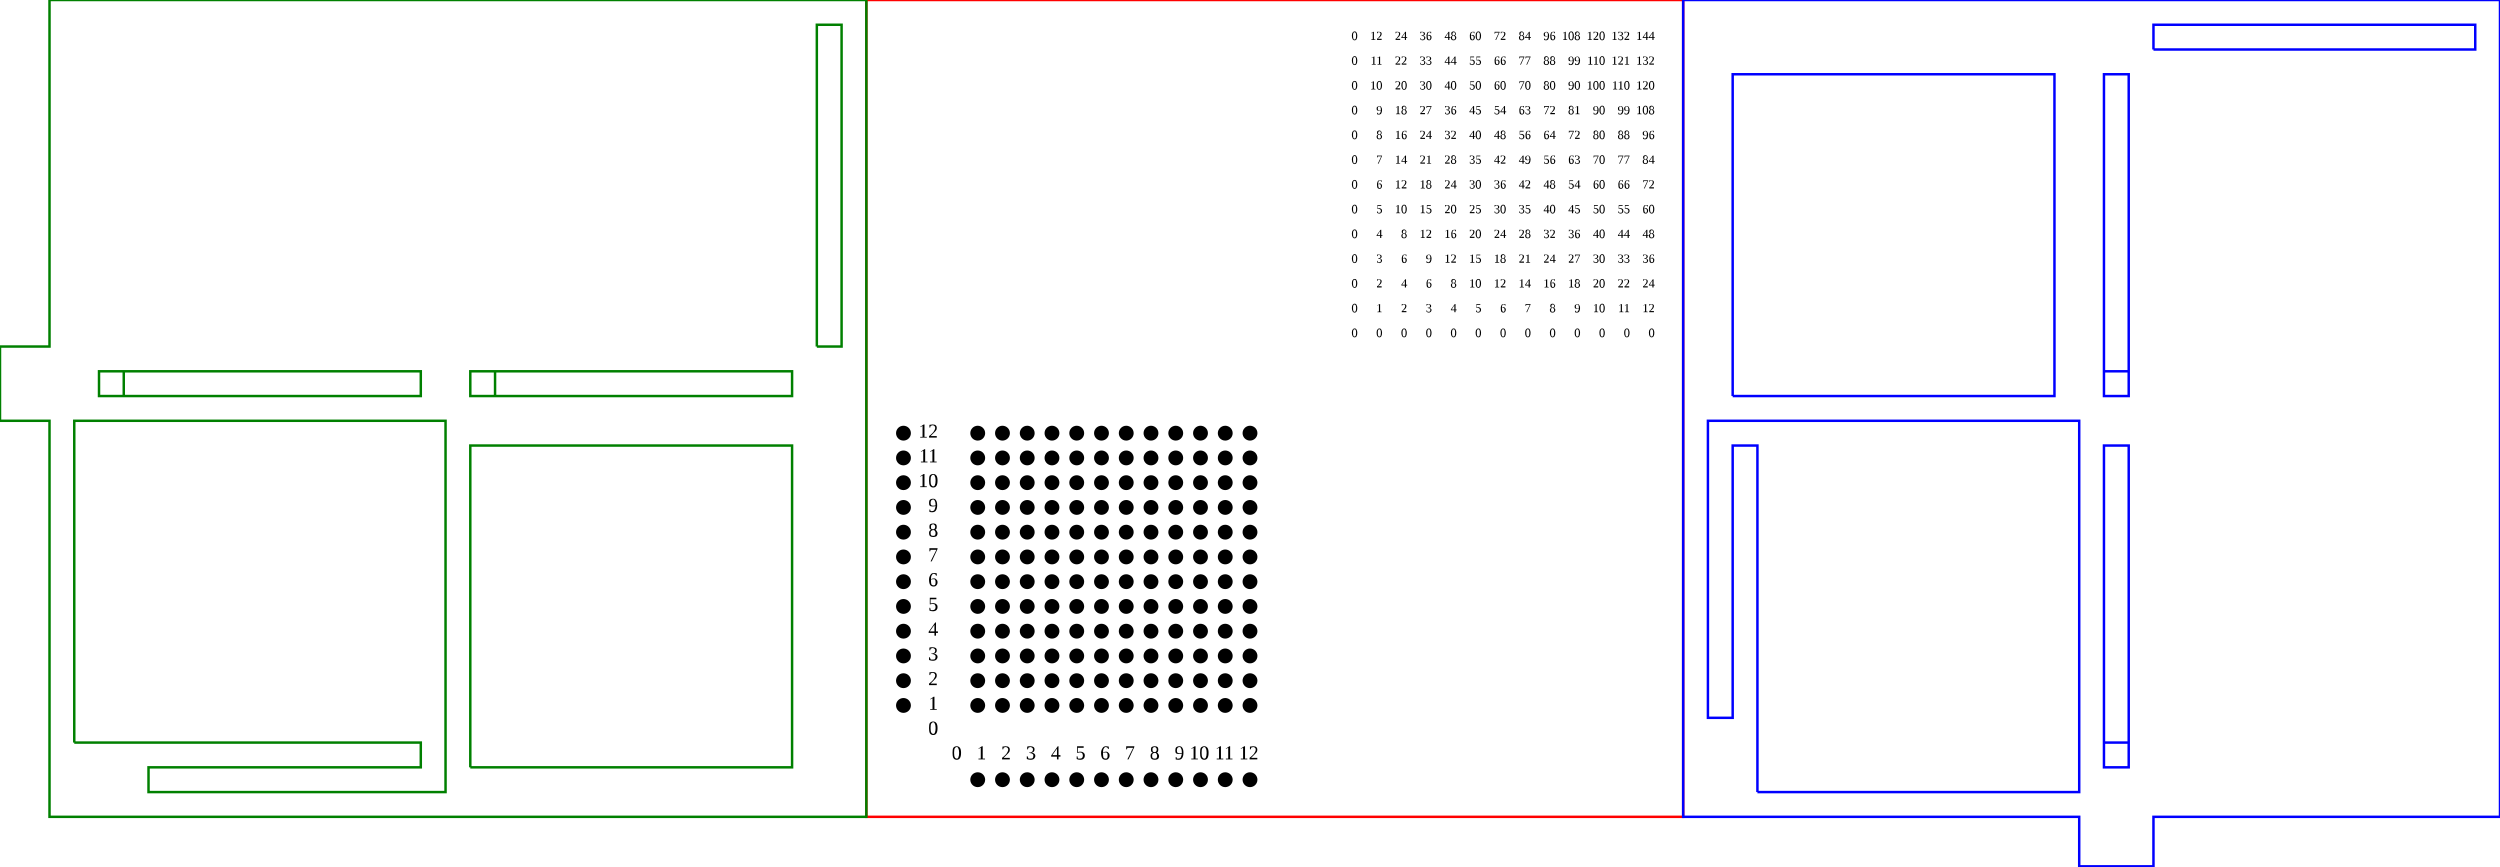
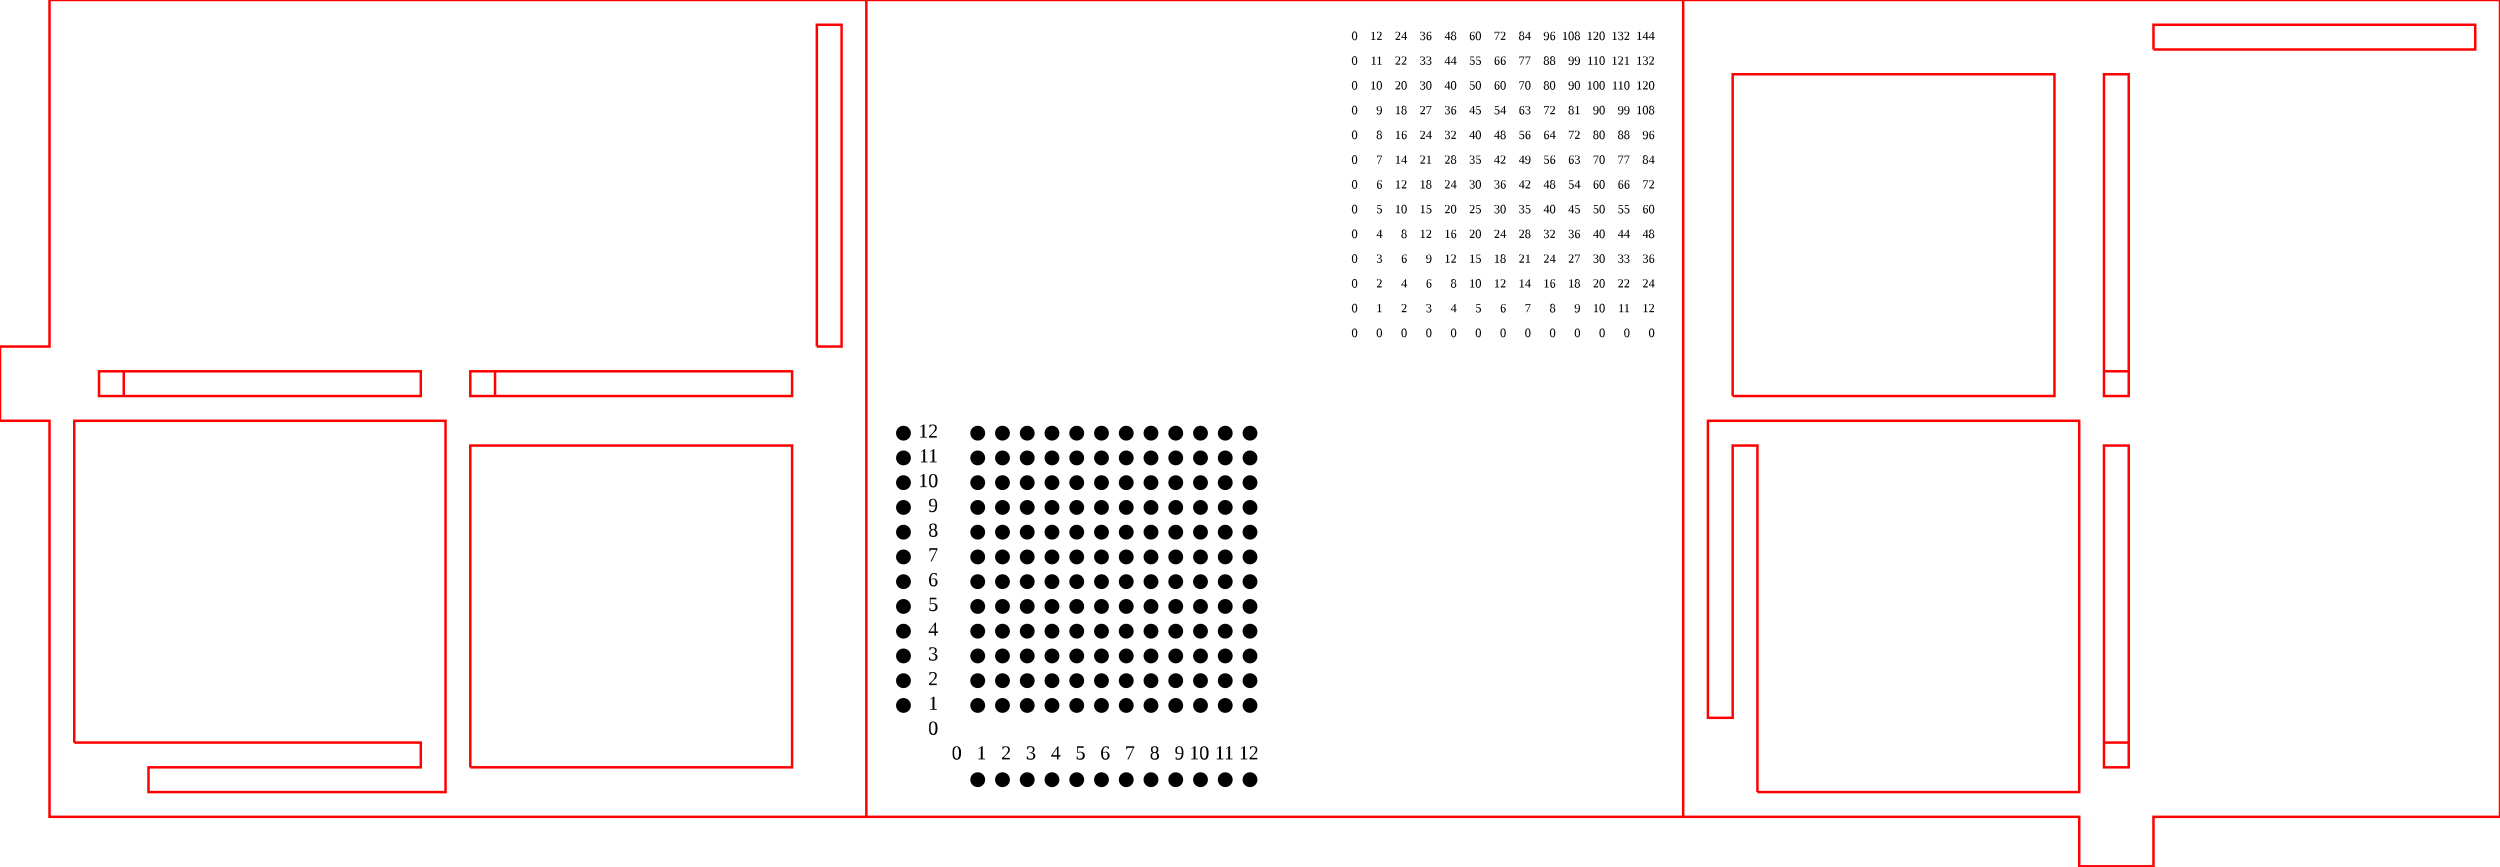
<svg xmlns="http://www.w3.org/2000/svg" width="505" height="175" viewBox="-36.5 -6.5 101 35">
  <g dominant-baseline="middle" font-size="0.8px" text-anchor="end" transform="translate(0.5,0)">
    <g transform="translate(-1,-0.5)" fill="none" stroke-width="0.1">
-       <path d="m-33,24 v-13 h15 v15 h-12 v-1 h11 v-1 h-14 m30,-16 v-13 h1 v13 h-1" stroke="green" />
-       <path d="m35,26 h13 v-15 h-15 v12 h1 v-11 h1 v14 m16,-30 h13 v-1 h-13 v1" stroke="blue" />
-       <path d="M-16,9 v1 h-1 v-1 h13 v1 h-12" stroke="green" />
-       <path d="M-31,9 v1 h-1 v-1 h13 v1 h-12" stroke="green" />
-       <path d="M34,10 v-13 h13 v13 h-13" stroke="blue" />
-       <path d="M-17,25 v-13 h13 v13 h-13" stroke="green" />
-       <path d="M49,24 h1 v1 h-1 v-13 h1 v12" stroke="blue" />
-       <path d="M49,9 h1 v1 h-1 v-13 h1 v12" stroke="blue" />
-       <path d="m-1,-6 h33 v33 h-33 v-33" stroke="red" />
-       <path d="M-34,-6 h33 v33 h-33 v-16 h-2 v-3 h2 v-14" stroke="green" />
-       <path d="M32,-6 h33 v33 h-14 v2 h-3 v-2 h-16 v-33" stroke="blue" />
+       <path d="m-33,24 v-13 h15 v15 h-12 v-1 h11 v-1 h-14 m30,-16 v-13 h1 v13 h-1" stroke="red" />
+       <path d="m35,26 h13 v-15 h-15 v12 h1 v-11 h1 v14 m16,-30 h13 v-1 h-13 v1" stroke="red" />
+       <path d="M-16,9 v1 h-1 v-1 h13 v1 h-12" stroke="red" />
+       <path d="M-31,9 v1 h-1 v-1 h13 v1 h-12" stroke="red" />
+       <path d="M34,10 v-13 h13 v13 h-13" stroke="red" />
+       <path d="M-17,25 v-13 h13 v13 h-13" stroke="red" />
+       <path d="M49,24 h1 v1 h-1 v-13 h1 v12" stroke="red" />
+       <path d="M49,9 h1 v1 h-1 v-13 h1 v12" stroke="red" />
+       <path d="M-34,-6 h99 v33 h-14 v2 h-3 v-2 h-82 v-16 h-2 v-3 h2 v-14" stroke="red" />
+       <path d="M-1,-6 v33 m33,-33 v33" stroke="red" />
    </g>
    <g transform="translate(0.9,11)">
      <text y="0">12</text>
      <text y="1">11</text>
      <text y="2">10</text>
      <text y="3">9</text>
      <text y="4">8</text>
      <text y="5">7</text>
      <text y="6">6</text>
      <text y="7">5</text>
      <text y="8">4</text>
      <text y="9">3</text>
      <text y="10">2</text>
      <text y="11">1</text>
      <text y="12">0</text>
    </g>
    <g transform="translate(2.85,24)">
      <text x="-1">0</text>
      <text x="0">1</text>
      <text x="1">2</text>
      <text x="2">3</text>
      <text x="3">4</text>
      <text x="4">5</text>
      <text x="5">6</text>
      <text x="6">7</text>
      <text x="7">8</text>
      <text x="8">9</text>
      <text x="9">10</text>
      <text x="10">11</text>
      <text x="11">12</text>
    </g>
    <g font-size="0.5" transform="translate(2.1,-2)">
      <g transform="translate(16.75,9)">
        <text x="-1">0</text>
        <text x="0">0</text>
        <text x="1">0</text>
        <text x="2">0</text>
        <text x="3">0</text>
        <text x="4">0</text>
        <text x="5">0</text>
        <text x="6">0</text>
        <text x="7">0</text>
        <text x="8">0</text>
        <text x="9">0</text>
        <text x="10">0</text>
        <text x="11">0</text>
      </g>
      <g transform="translate(16.75,8)">
        <text x="-1">0</text>
        <text x="0">1</text>
        <text x="1">2</text>
        <text x="2">3</text>
        <text x="3">4</text>
        <text x="4">5</text>
        <text x="5">6</text>
        <text x="6">7</text>
        <text x="7">8</text>
        <text x="8">9</text>
        <text x="9">10</text>
        <text x="10">11</text>
        <text x="11">12</text>
      </g>
      <g transform="translate(16.75,7)">
        <text x="-1">0</text>
        <text x="0">2</text>
        <text x="1">4</text>
        <text x="2">6</text>
        <text x="3">8</text>
        <text x="4">10</text>
        <text x="5">12</text>
        <text x="6">14</text>
        <text x="7">16</text>
        <text x="8">18</text>
        <text x="9">20</text>
        <text x="10">22</text>
        <text x="11">24</text>
      </g>
      <g transform="translate(16.75,6)">
        <text x="-1">0</text>
        <text x="0">3</text>
        <text x="1">6</text>
        <text x="2">9</text>
        <text x="3">12</text>
        <text x="4">15</text>
        <text x="5">18</text>
        <text x="6">21</text>
        <text x="7">24</text>
        <text x="8">27</text>
        <text x="9">30</text>
        <text x="10">33</text>
        <text x="11">36</text>
      </g>
      <g transform="translate(16.75,5)">
        <text x="-1">0</text>
        <text x="0">4</text>
        <text x="1">8</text>
        <text x="2">12</text>
        <text x="3">16</text>
        <text x="4">20</text>
        <text x="5">24</text>
        <text x="6">28</text>
        <text x="7">32</text>
        <text x="8">36</text>
        <text x="9">40</text>
        <text x="10">44</text>
        <text x="11">48</text>
      </g>
      <g transform="translate(16.75,4)">
        <text x="-1">0</text>
        <text x="0">5</text>
        <text x="1">10</text>
        <text x="2">15</text>
        <text x="3">20</text>
        <text x="4">25</text>
        <text x="5">30</text>
        <text x="6">35</text>
        <text x="7">40</text>
        <text x="8">45</text>
        <text x="9">50</text>
        <text x="10">55</text>
        <text x="11">60</text>
      </g>
      <g transform="translate(16.75,3)">
        <text x="-1">0</text>
        <text x="0">6</text>
        <text x="1">12</text>
        <text x="2">18</text>
        <text x="3">24</text>
        <text x="4">30</text>
        <text x="5">36</text>
        <text x="6">42</text>
        <text x="7">48</text>
        <text x="8">54</text>
        <text x="9">60</text>
        <text x="10">66</text>
        <text x="11">72</text>
      </g>
      <g transform="translate(16.75,2)">
        <text x="-1">0</text>
        <text x="0">7</text>
        <text x="1">14</text>
        <text x="2">21</text>
        <text x="3">28</text>
        <text x="4">35</text>
        <text x="5">42</text>
        <text x="6">49</text>
        <text x="7">56</text>
        <text x="8">63</text>
        <text x="9">70</text>
        <text x="10">77</text>
        <text x="11">84</text>
      </g>
      <g transform="translate(16.75,1)">
        <text x="-1">0</text>
        <text x="0">8</text>
        <text x="1">16</text>
        <text x="2">24</text>
        <text x="3">32</text>
        <text x="4">40</text>
        <text x="5">48</text>
        <text x="6">56</text>
        <text x="7">64</text>
        <text x="8">72</text>
        <text x="9">80</text>
        <text x="10">88</text>
        <text x="11">96</text>
      </g>
      <g transform="translate(16.75,0)">
        <text x="-1">0</text>
        <text x="0">9</text>
        <text x="1">18</text>
        <text x="2">27</text>
        <text x="3">36</text>
        <text x="4">45</text>
        <text x="5">54</text>
        <text x="6">63</text>
        <text x="7">72</text>
        <text x="8">81</text>
        <text x="9">90</text>
        <text x="10">99</text>
        <text x="11">108</text>
      </g>
      <g transform="translate(16.75,-1)">
        <text x="-1">0</text>
        <text x="0">10</text>
        <text x="1">20</text>
        <text x="2">30</text>
        <text x="3">40</text>
        <text x="4">50</text>
        <text x="5">60</text>
        <text x="6">70</text>
        <text x="7">80</text>
        <text x="8">90</text>
        <text x="9">100</text>
        <text x="10">110</text>
        <text x="11">120</text>
      </g>
      <g transform="translate(16.75,-2)">
        <text x="-1">0</text>
        <text x="0">11</text>
        <text x="1">22</text>
        <text x="2">33</text>
        <text x="3">44</text>
        <text x="4">55</text>
        <text x="5">66</text>
        <text x="6">77</text>
        <text x="7">88</text>
        <text x="8">99</text>
        <text x="9">110</text>
        <text x="10">121</text>
        <text x="11">132</text>
      </g>
      <g transform="translate(16.75,-3)">
        <text x="-1">0</text>
        <text x="0">12</text>
        <text x="1">24</text>
        <text x="2">36</text>
        <text x="3">48</text>
        <text x="4">60</text>
        <text x="5">72</text>
        <text x="6">84</text>
        <text x="7">96</text>
        <text x="8">108</text>
        <text x="9">120</text>
        <text x="10">132</text>
        <text x="11">144</text>
      </g>
    </g>
  </g>
  <g transform="translate(0,11)">
    <circle cy="0" r=".3" />
    <circle cy="1" r=".3" />
    <circle cy="2" r=".3" />
    <circle cy="3" r=".3" />
    <circle cy="4" r=".3" />
    <circle cy="5" r=".3" />
    <circle cy="6" r=".3" />
    <circle cy="7" r=".3" />
    <circle cy="8" r=".3" />
    <circle cy="9" r=".3" />
    <circle cy="10" r=".3" />
    <circle cy="11" r=".3" />
  </g>
  <g transform="translate(3,11)">
    <circle cy="0" r=".3" />
    <circle cy="1" r=".3" />
    <circle cy="2" r=".3" />
    <circle cy="3" r=".3" />
    <circle cy="4" r=".3" />
    <circle cy="5" r=".3" />
    <circle cy="6" r=".3" />
    <circle cy="7" r=".3" />
    <circle cy="8" r=".3" />
    <circle cy="9" r=".3" />
    <circle cy="10" r=".3" />
    <circle cy="11" r=".3" />
  </g>
  <g transform="translate(4,11)">
    <circle cy="0" r=".3" />
    <circle cy="1" r=".3" />
    <circle cy="2" r=".3" />
    <circle cy="3" r=".3" />
    <circle cy="4" r=".3" />
    <circle cy="5" r=".3" />
    <circle cy="6" r=".3" />
    <circle cy="7" r=".3" />
    <circle cy="8" r=".3" />
    <circle cy="9" r=".3" />
    <circle cy="10" r=".3" />
    <circle cy="11" r=".3" />
  </g>
  <g transform="translate(5,11)">
    <circle cy="0" r=".3" />
    <circle cy="1" r=".3" />
    <circle cy="2" r=".3" />
    <circle cy="3" r=".3" />
    <circle cy="4" r=".3" />
    <circle cy="5" r=".3" />
    <circle cy="6" r=".3" />
    <circle cy="7" r=".3" />
    <circle cy="8" r=".3" />
    <circle cy="9" r=".3" />
    <circle cy="10" r=".3" />
    <circle cy="11" r=".3" />
  </g>
  <g transform="translate(6,11)">
    <circle cy="0" r=".3" />
    <circle cy="1" r=".3" />
    <circle cy="2" r=".3" />
    <circle cy="3" r=".3" />
    <circle cy="4" r=".3" />
    <circle cy="5" r=".3" />
    <circle cy="6" r=".3" />
    <circle cy="7" r=".3" />
    <circle cy="8" r=".3" />
    <circle cy="9" r=".3" />
    <circle cy="10" r=".3" />
    <circle cy="11" r=".3" />
  </g>
  <g transform="translate(7,11)">
    <circle cy="0" r=".3" />
    <circle cy="1" r=".3" />
    <circle cy="2" r=".3" />
    <circle cy="3" r=".3" />
    <circle cy="4" r=".3" />
    <circle cy="5" r=".3" />
    <circle cy="6" r=".3" />
    <circle cy="7" r=".3" />
    <circle cy="8" r=".3" />
    <circle cy="9" r=".3" />
    <circle cy="10" r=".3" />
    <circle cy="11" r=".3" />
  </g>
  <g transform="translate(8,11)">
    <circle cy="0" r=".3" />
    <circle cy="1" r=".3" />
    <circle cy="2" r=".3" />
    <circle cy="3" r=".3" />
    <circle cy="4" r=".3" />
    <circle cy="5" r=".3" />
    <circle cy="6" r=".3" />
    <circle cy="7" r=".3" />
    <circle cy="8" r=".3" />
    <circle cy="9" r=".3" />
    <circle cy="10" r=".3" />
    <circle cy="11" r=".3" />
  </g>
  <g transform="translate(9,11)">
    <circle cy="0" r=".3" />
    <circle cy="1" r=".3" />
    <circle cy="2" r=".3" />
    <circle cy="3" r=".3" />
    <circle cy="4" r=".3" />
    <circle cy="5" r=".3" />
    <circle cy="6" r=".3" />
    <circle cy="7" r=".3" />
    <circle cy="8" r=".3" />
    <circle cy="9" r=".3" />
    <circle cy="10" r=".3" />
    <circle cy="11" r=".3" />
  </g>
  <g transform="translate(10,11)">
    <circle cy="0" r=".3" />
    <circle cy="1" r=".3" />
    <circle cy="2" r=".3" />
    <circle cy="3" r=".3" />
    <circle cy="4" r=".3" />
    <circle cy="5" r=".3" />
    <circle cy="6" r=".3" />
    <circle cy="7" r=".3" />
    <circle cy="8" r=".3" />
    <circle cy="9" r=".3" />
    <circle cy="10" r=".3" />
    <circle cy="11" r=".3" />
  </g>
  <g transform="translate(11,11)">
    <circle cy="0" r=".3" />
    <circle cy="1" r=".3" />
    <circle cy="2" r=".3" />
    <circle cy="3" r=".3" />
    <circle cy="4" r=".3" />
    <circle cy="5" r=".3" />
    <circle cy="6" r=".3" />
    <circle cy="7" r=".3" />
    <circle cy="8" r=".3" />
    <circle cy="9" r=".3" />
    <circle cy="10" r=".3" />
    <circle cy="11" r=".3" />
  </g>
  <g transform="translate(12,11)">
    <circle cy="0" r=".3" />
    <circle cy="1" r=".3" />
    <circle cy="2" r=".3" />
    <circle cy="3" r=".3" />
    <circle cy="4" r=".3" />
    <circle cy="5" r=".3" />
    <circle cy="6" r=".3" />
    <circle cy="7" r=".3" />
    <circle cy="8" r=".3" />
    <circle cy="9" r=".3" />
    <circle cy="10" r=".3" />
    <circle cy="11" r=".3" />
  </g>
  <g transform="translate(13,11)">
    <circle cy="0" r=".3" />
    <circle cy="1" r=".3" />
    <circle cy="2" r=".3" />
    <circle cy="3" r=".3" />
    <circle cy="4" r=".3" />
    <circle cy="5" r=".3" />
    <circle cy="6" r=".3" />
    <circle cy="7" r=".3" />
    <circle cy="8" r=".3" />
    <circle cy="9" r=".3" />
    <circle cy="10" r=".3" />
    <circle cy="11" r=".3" />
  </g>
  <g transform="translate(14,11)">
    <circle cy="0" r=".3" />
    <circle cy="1" r=".3" />
    <circle cy="2" r=".3" />
    <circle cy="3" r=".3" />
    <circle cy="4" r=".3" />
    <circle cy="5" r=".3" />
    <circle cy="6" r=".3" />
    <circle cy="7" r=".3" />
    <circle cy="8" r=".3" />
    <circle cy="9" r=".3" />
    <circle cy="10" r=".3" />
    <circle cy="11" r=".3" />
  </g>
  <g transform="translate(3,25)">
    <circle cx="0" r=".3" />
    <circle cx="1" r=".3" />
    <circle cx="2" r=".3" />
    <circle cx="3" r=".3" />
    <circle cx="4" r=".3" />
    <circle cx="5" r=".3" />
    <circle cx="6" r=".3" />
    <circle cx="7" r=".3" />
    <circle cx="8" r=".3" />
    <circle cx="9" r=".3" />
    <circle cx="10" r=".3" />
    <circle cx="11" r=".3" />
  </g>
</svg>
